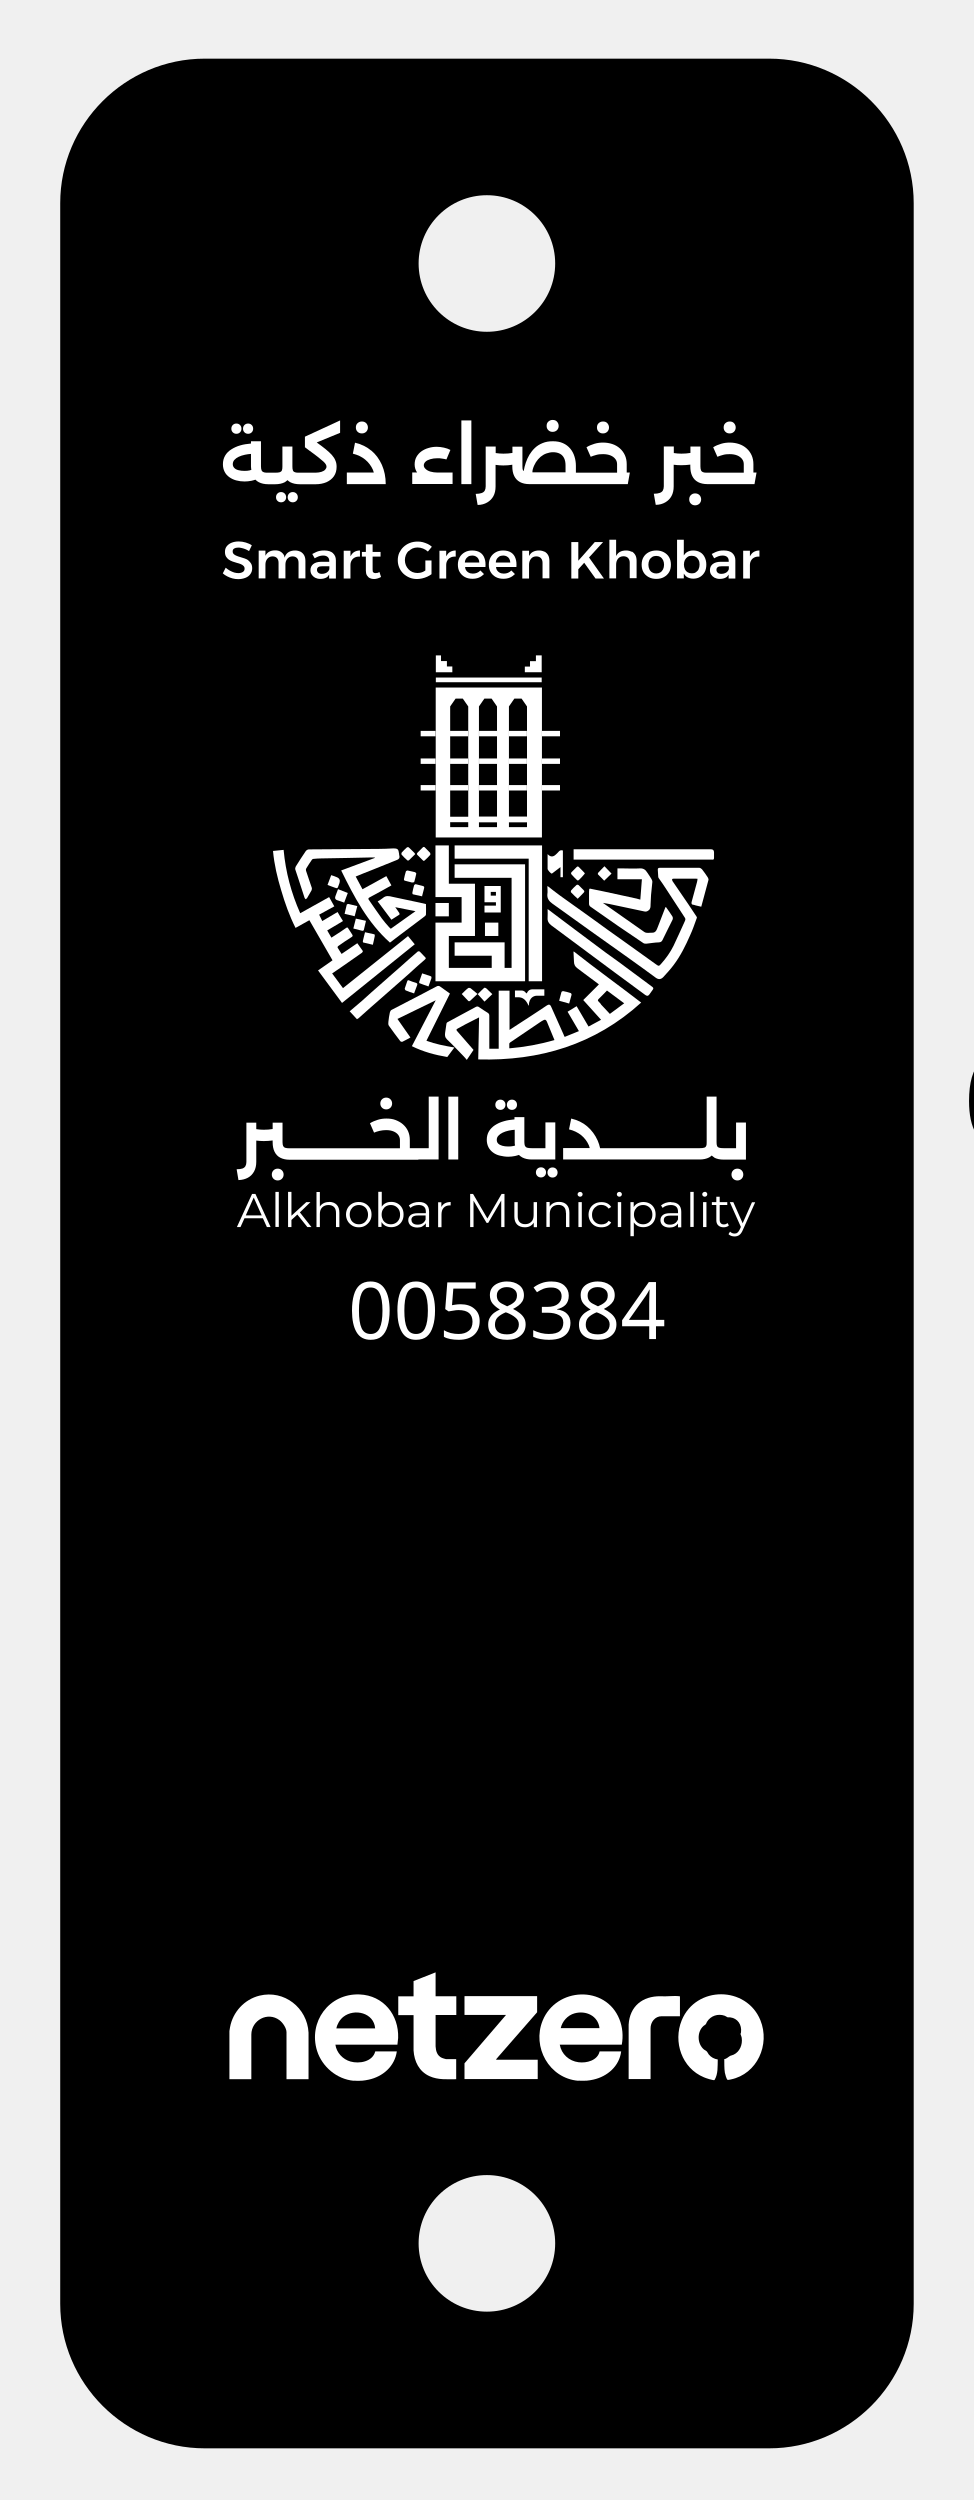
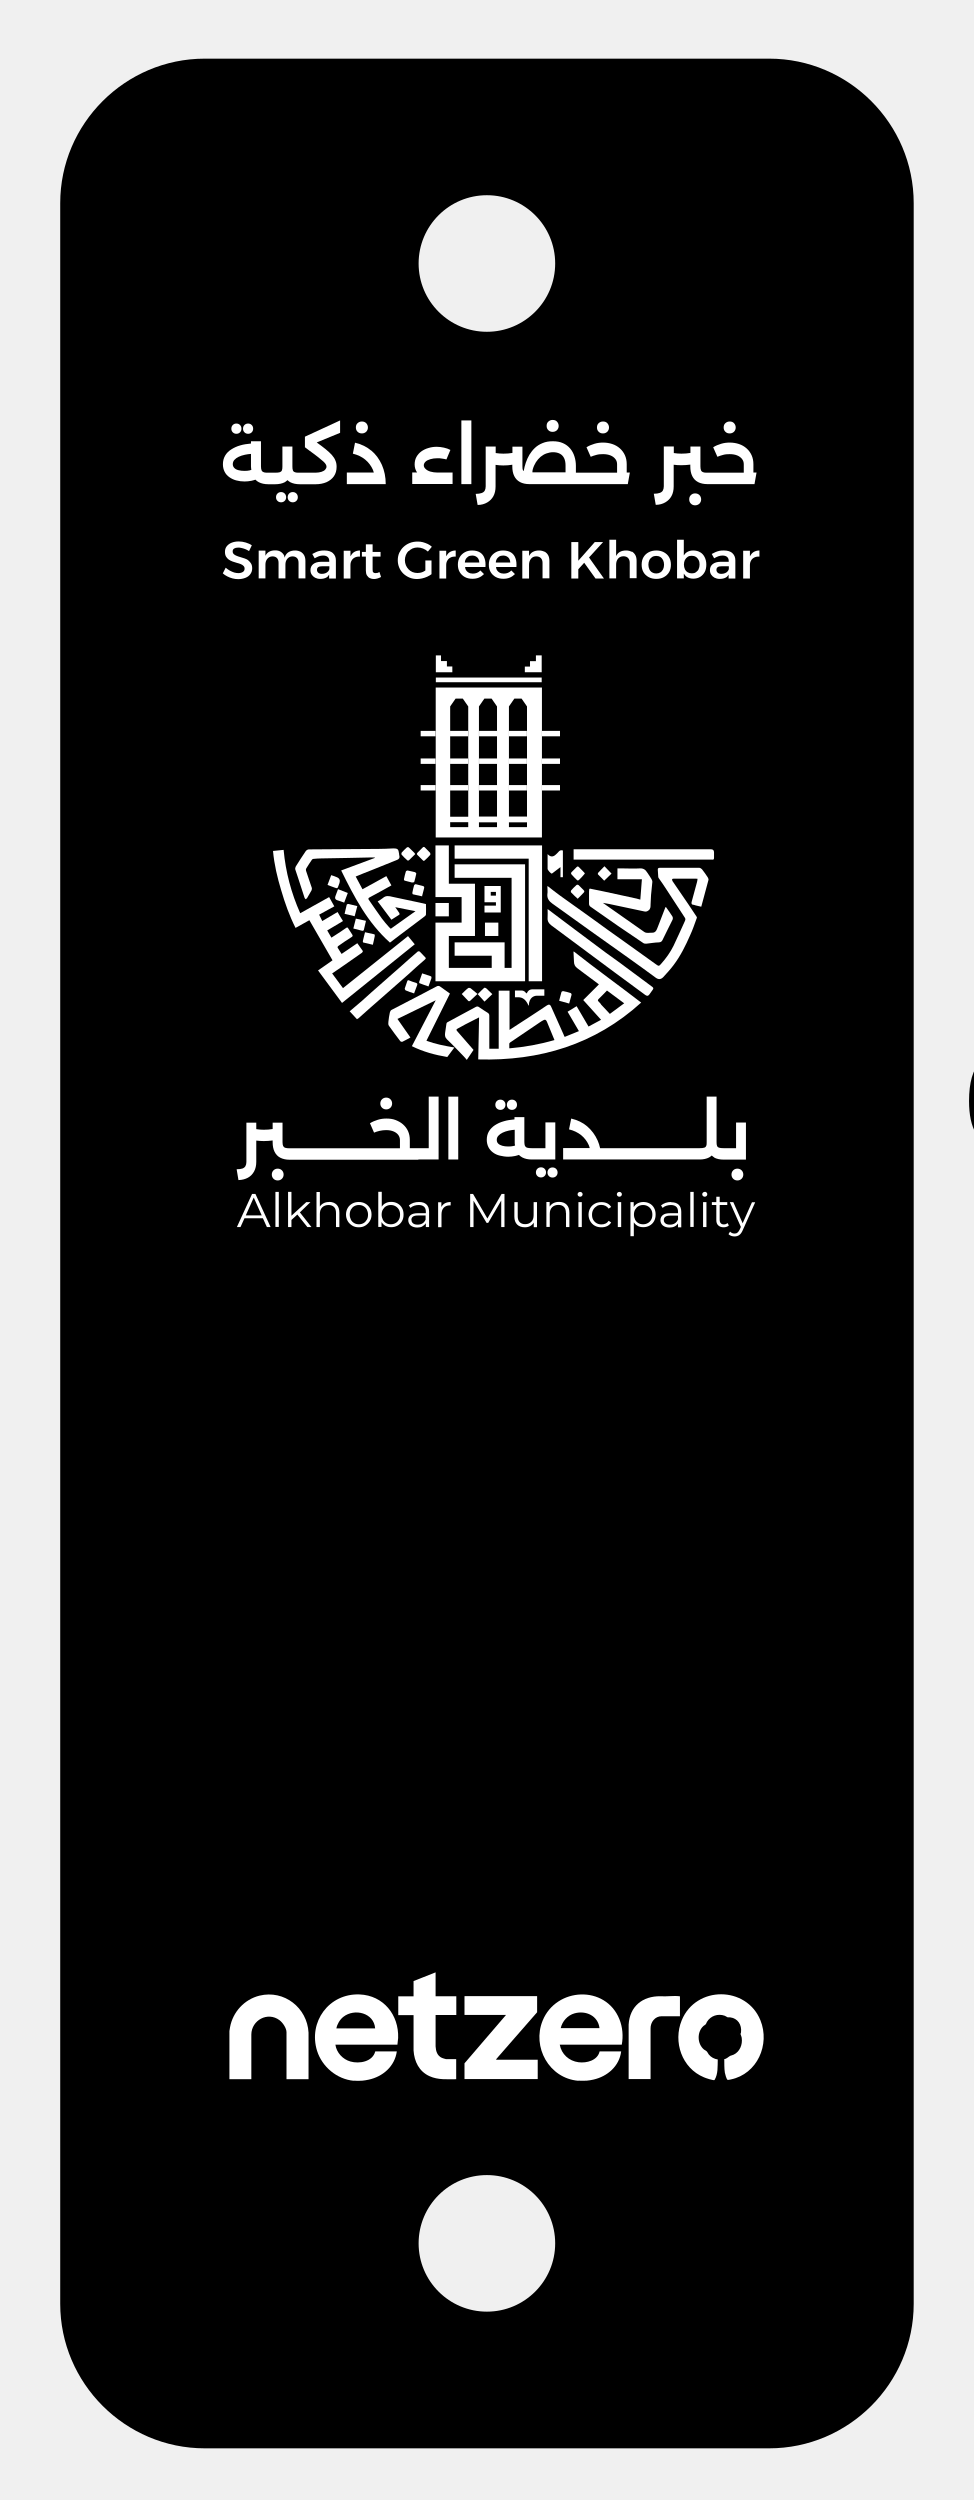
<svg xmlns="http://www.w3.org/2000/svg" id="Layer_1" version="1.1" viewBox="0 0 80.86 207.59">
  <defs>
    <style>
      .st0 {
        fill: none;
      }

      .st1 {
        font-family: MyriadPro-Regular, 'Myriad Pro';
        font-size: 6.59px;
      }

      .st1, .st2 {
        fill: #fff;
      }
    </style>
  </defs>
  <g id="design">
    <path d="M63.87,4.87H17c-6.6,0-12,5.4-12,12v174.43c0,6.6,5.4,12,12,12h46.87c6.6,0,12-5.4,12-12V16.87c0-6.6-5.4-12-12-12ZM40.43,191.95c-3.13,0-5.67-2.54-5.67-5.67s2.54-5.67,5.67-5.67,5.67,2.54,5.67,5.67-2.54,5.67-5.67,5.67ZM40.43,27.55c-3.13,0-5.67-2.54-5.67-5.67s2.54-5.67,5.67-5.67,5.67,2.54,5.67,5.67-2.54,5.67-5.67,5.67Z" />
    <g>
      <path class="st2" d="M48.02,172.78c-2.42-.2-3.86-2.8-2.96-5,1.13-2.77,5.22-2.97,6.37-.12.27.67.33,1.42.2,2.12h-5.15c.14.79.77,1.36,1.56,1.46.68.09,1.58-.15,1.75-.9h1.79c-.15,1.22-1.14,2.08-2.3,2.34-.17.04-.4.08-.56.09-.19,0-.5.02-.69,0h-.01ZM49.78,168.41c-.12-1.03-1.13-1.49-2.07-1.23-.58.16-1.02.66-1.15,1.23h3.22Z" />
      <path class="st2" d="M29.37,172.78c-1.4-.13-2.62-1.16-3.04-2.48-.75-2.4.98-4.79,3.53-4.69,1.98.08,3.27,1.7,3.2,3.62l-.06.55h-5.15c.09.66.61,1.22,1.25,1.4.74.21,1.84.02,2.06-.84h1.79c-.17,1.24-1.16,2.1-2.35,2.35-.15.03-.36.07-.5.08-.2.02-.55.02-.74,0h.01ZM31.15,168.43c-.09-1.29-1.71-1.69-2.64-.96-.29.23-.51.6-.58.96h3.22Z" />
      <path class="st2" d="M19.05,168.65l.05-.31c.23-1.27,1.19-2.32,2.45-2.63,2.05-.5,3.96,1.01,4.07,3.07v3.87h-1.83v-3.9c0-.34-.31-.8-.58-1-.98-.74-2.33,0-2.34,1.19v3.71h-1.82v-4h0Z" />
      <path class="st2" d="M60.14,170.98c.08,0,.16-.05.23-.09.09-.05.19-.15.26-.18.08-.04.2-.05.29-.1.51-.24.75-.84.67-1.38,0-.08-.09-.28-.1-.33,0-.03.03-.09.04-.13.08-.64-.26-1.18-.92-1.26h-.19s-.17-.1-.24-.13c-.56-.2-1.17,0-1.48.51-.03.05-.06.15-.09.19-.03.04-.15.11-.2.15-.55.5-.52,1.48.04,1.95.06.05.19.12.24.16.05.05.11.18.16.25.18.23.46.38.75.42-.02.57.04,1.2-.27,1.71-.09.05-.76-.17-.88-.23-1.83-.76-2.58-2.94-1.84-4.74,1.19-2.88,5.36-2.86,6.53,0,.82,2.02-.26,4.47-2.46,4.92-.06,0-.22.06-.27.03-.09-.06-.2-.48-.22-.59-.06-.38-.04-.77-.05-1.16v.02Z" />
      <path class="st2" d="M44.6,165.76v1.33c-1.05,1.21-2.12,2.42-3.17,3.63-.06.07-.13.14-.18.21-.02.03-.05.06-.06.1h3.46v1.61h-6.08v-1.31l3.45-4.02h-3.45v-1.54l.02-.02h6.01Z" />
      <path class="st2" d="M36.17,163.77v1.99h1.72v1.56h-1.72v2.6c.02.4.14.79.53.96.06.02.28.1.33.1h.85v1.67c-.76,0-1.5.07-2.21-.25-.87-.39-1.27-1.22-1.33-2.14v-2.93h-1.27v-1.56h1.27v-1.27l1.82-.72h.01Z" />
      <path class="st2" d="M56.46,167.42h-1.52c-.56,0-.93.5-.92,1.02v4.2h-1.82v-4.53c.09-1.51,1.15-2.37,2.64-2.35.49.04,1.09-.06,1.57,0,0,0,.05,0,.05.02v1.64Z" />
    </g>
    <g>
      <g>
        <path class="st2" d="M23.06,97.04c-.14,0-.26.05-.35.14s-.14.21-.14.35.05.26.14.35.21.14.35.14.26-.05.35-.14.14-.21.14-.35-.05-.26-.14-.35-.21-.14-.35-.14Z" />
        <path class="st2" d="M32.07,91.14c-.14,0-.26.05-.35.14s-.14.21-.14.35.05.26.14.35.21.14.35.14.26-.05.35-.14.14-.21.14-.35-.05-.26-.14-.35-.21-.14-.35-.14Z" />
        <path class="st2" d="M34.75,96.28h1.67v-5.22h-.82v4.28h-1.57v-.68c0-.27-.05-.52-.15-.74-.1-.22-.24-.4-.42-.56-.18-.16-.39-.27-.62-.36s-.49-.12-.76-.12c-.24,0-.47.03-.7.1-.23.07-.45.16-.66.29l.34.78c.14-.06.29-.11.47-.15.18-.04.36-.06.54-.06.24,0,.44.04.61.11.17.07.3.17.39.29s.14.27.14.43v.68h-9.14c-.16,0-.29-.01-.38-.04-.09-.03-.14-.08-.18-.15-.03-.08-.05-.18-.05-.32v-1.62h-.82v.53c-.24.04-.48.06-.74.06-.22,0-.42-.02-.62-.05v-.54h-.82v3.27c0,.14-.03.25-.08.34s-.14.16-.25.2c-.12.04-.28.06-.48.06l.15.9c.31-.01.57-.08.79-.2.22-.12.39-.3.51-.52.12-.22.18-.49.18-.79v-1.77c.2.02.41.04.62.04.25,0,.5-.02.74-.05v.14c0,.32.05.58.16.8s.26.38.47.49.47.17.78.17h10.68l.02-.02Z" />
        <rect class="st2" x="37.23" y="91.06" width=".82" height="5.22" />
        <path class="st2" d="M41.25,91.43c-.08.08-.12.18-.12.31,0,.12.04.22.12.3.08.08.18.12.3.12s.22-.04.3-.12c.08-.08.12-.18.12-.3,0-.13-.04-.23-.12-.31-.08-.08-.18-.12-.3-.12s-.22.04-.3.12Z" />
        <path class="st2" d="M42.21,91.43c-.08.08-.12.18-.12.31,0,.12.04.22.12.3.08.08.18.12.3.12s.22-.04.3-.12c.08-.08.12-.18.12-.3,0-.13-.04-.23-.12-.31-.08-.08-.18-.12-.3-.12s-.22.04-.3.12Z" />
        <path class="st2" d="M44.92,97.77c.12,0,.22-.04.3-.12s.12-.18.12-.3-.04-.22-.12-.3c-.08-.08-.18-.12-.3-.12s-.22.04-.3.12c-.08.08-.12.18-.12.3s.04.22.12.3.18.12.3.12Z" />
        <path class="st2" d="M45.29,95.34h-1.14c-.16,0-.29-.01-.38-.04s-.14-.08-.18-.15c-.03-.08-.05-.18-.05-.32v-2.07h-.82v.19c-.31.03-.61.07-.87.15-.29.08-.54.19-.75.33s-.38.31-.5.51c-.12.2-.18.44-.18.7,0,.23.05.44.14.62s.22.32.38.44.35.21.57.26.45.09.69.09c.19,0,.38-.02.57-.06.11-.02.21-.06.32-.09.08.08.17.15.28.21.21.11.47.17.78.17h1.96v-3.08h-.82v2.13h0ZM42.2,95.2c-.18,0-.35-.02-.49-.06s-.26-.1-.34-.18-.12-.18-.12-.31.04-.24.13-.34.21-.19.36-.26.32-.13.51-.17c.16-.04.32-.05.49-.07v1.02c0,.11,0,.2.03.29-.05.01-.09.03-.14.04-.13.03-.27.04-.42.04h-.01Z" />
        <path class="st2" d="M45.58,97.06c-.08.08-.12.18-.12.3s.04.22.12.3c.08.08.18.12.3.12s.22-.04.3-.12.12-.18.12-.3-.04-.22-.12-.3c-.08-.08-.18-.12-.3-.12s-.22.04-.3.12Z" />
        <path class="st2" d="M59.3,96.12c.21.11.47.17.79.17h1.85v-3.08h-.82v2.13h-1.03c-.17,0-.3-.01-.38-.04-.09-.03-.14-.08-.17-.15-.03-.08-.04-.18-.04-.32v-3.77h-.82v3.77c0,.14,0,.24-.04.32-.03.08-.09.13-.17.15-.09.03-.21.04-.38.04h-8.26c-.05-.22-.11-.43-.2-.63-.21-.47-.5-.86-.87-1.18s-.82-.53-1.33-.65l-.18.9c.39.09.73.26,1.01.48.28.23.49.51.64.85.03.07.04.15.07.22h-2.21v.95h11.33c.32,0,.58-.06.79-.17.08-.04.15-.1.22-.16.07.06.14.12.22.17h-.02Z" />
        <path class="st2" d="M60.88,97.18c-.09.09-.14.21-.14.35s.05.26.14.35.21.14.35.14.26-.05.35-.14.14-.21.14-.35-.05-.26-.14-.35-.21-.14-.35-.14-.26.05-.35.14Z" />
        <path class="st2" d="M20.93,99.14l-1.26,2.75h.3l.33-.73h1.53l.33.73h.31l-1.26-2.75h-.29.01ZM20.41,100.92l.66-1.48.66,1.48h-1.32Z" />
        <rect class="st2" x="22.87" y="98.97" width=".28" height="2.91" />
        <polygon class="st2" points="25.78 99.82 25.43 99.82 24.2 100.95 24.2 98.97 23.92 98.97 23.92 101.89 24.2 101.89 24.2 101.3 24.69 100.85 25.52 101.89 25.86 101.89 24.9 100.67 25.78 99.82" />
        <path class="st2" d="M27.33,99.81c-.17,0-.33.03-.46.1s-.24.16-.31.28v-1.21h-.28v2.91h.28v-1.08c0-.23.06-.42.19-.55.13-.13.31-.2.53-.2.2,0,.35.06.46.17.11.11.16.28.16.49v1.17h.28v-1.2c0-.29-.08-.51-.23-.66s-.36-.23-.62-.23h0Z" />
        <path class="st2" d="M30.33,99.94c-.16-.09-.34-.13-.54-.13s-.38.04-.54.13c-.16.09-.29.21-.38.37-.09.16-.14.34-.14.54s.05.38.14.54.22.28.38.38.34.14.54.14.38-.04.54-.14.28-.22.38-.38.14-.34.14-.54-.04-.38-.14-.54-.22-.28-.38-.37ZM30.46,101.28c-.07.12-.16.22-.27.28-.12.07-.25.1-.39.1s-.28-.03-.39-.1c-.12-.07-.21-.16-.27-.28s-.1-.26-.1-.42.03-.3.1-.42.16-.22.27-.28c.12-.07.25-.1.39-.1s.28.03.39.1c.12.07.21.16.27.28s.1.26.1.42-.03.3-.1.42Z" />
        <path class="st2" d="M31.41,98.97v2.91h.27v-.41c.08.14.19.24.33.32.14.07.29.11.47.11.19,0,.37-.04.53-.13s.28-.21.37-.37.13-.34.13-.55-.04-.39-.13-.55-.21-.28-.37-.37c-.16-.09-.33-.13-.53-.13-.17,0-.32.03-.45.1-.14.07-.25.17-.33.3v-1.24h-.29ZM31.79,100.44c.07-.12.16-.22.27-.28.12-.07.25-.1.39-.1s.27.03.39.1.21.16.28.28c.07.12.1.26.1.42s-.03.3-.1.42c-.07.12-.16.22-.28.28-.12.07-.25.1-.39.1s-.28-.03-.39-.1c-.12-.07-.21-.16-.27-.28s-.1-.26-.1-.42.03-.3.1-.42Z" />
        <path class="st2" d="M35.08,101.82c.12-.06.21-.14.28-.25v.32h.27v-1.28c0-.26-.07-.46-.22-.6s-.35-.2-.62-.2c-.16,0-.32.02-.46.07s-.27.12-.38.21l.13.21c.09-.08.19-.14.31-.18.12-.04.25-.06.38-.06.19,0,.34.05.44.14s.15.23.15.41v.13h-.66c-.28,0-.48.05-.61.16s-.19.25-.19.42.07.33.2.44c.14.11.32.17.55.17.17,0,.31-.03.43-.09v-.02ZM34.16,101.3c0-.25.18-.37.53-.37h.65v.34c-.06.14-.14.24-.25.31s-.25.11-.4.11c-.17,0-.29-.03-.38-.1s-.14-.16-.14-.28h0Z" />
        <path class="st2" d="M37.42,99.81c-.19,0-.35.04-.48.11s-.23.18-.29.31v-.4h-.27v2.07h.28v-1.05c0-.24.06-.43.18-.56s.29-.2.51-.2h.07v-.27h0Z" />
        <polygon class="st2" points="41.62 99.69 41.62 101.89 41.89 101.89 41.89 99.14 41.65 99.14 40.47 101.18 39.28 99.14 39.04 99.14 39.04 101.89 39.32 101.89 39.32 99.7 40.4 101.54 40.54 101.54 41.62 99.69" />
        <path class="st2" d="M44.59,101.89v-2.07h-.28v1.08c0,.24-.06.42-.19.55-.13.13-.3.2-.51.2s-.35-.06-.46-.17-.16-.28-.16-.49v-1.17h-.28v1.2c0,.29.08.51.23.66s.37.23.64.23c.17,0,.31-.03.44-.1.13-.07.23-.17.3-.29v.38h.27,0Z" />
        <path class="st2" d="M47,100.72v1.17h.28v-1.2c0-.29-.08-.51-.23-.66-.15-.15-.36-.23-.62-.23-.18,0-.33.03-.47.1s-.24.17-.32.29v-.38h-.27v2.07h.28v-1.08c0-.23.06-.42.19-.55.13-.13.31-.2.53-.2.2,0,.35.06.46.17s.16.28.16.49h.01Z" />
        <rect class="st2" x="48.03" y="99.82" width=".28" height="2.07" />
        <path class="st2" d="M48.38,99.17c0-.05-.02-.1-.06-.14s-.09-.06-.15-.06-.11.02-.15.06-.06.08-.06.14.02.1.06.14.09.06.15.06.11-.02.15-.06.06-.09.06-.15h0Z" />
        <path class="st2" d="M49.54,100.15c.12-.07.25-.1.4-.1.12,0,.24.03.34.08s.19.13.26.23l.21-.14c-.08-.13-.19-.23-.33-.3s-.3-.1-.48-.1c-.2,0-.39.04-.55.13s-.29.21-.38.37-.14.34-.14.54.05.38.14.54.22.29.38.38.34.13.55.13c.18,0,.33-.03.48-.1.14-.07.25-.17.33-.3l-.21-.14c-.07.1-.15.18-.26.23-.1.05-.22.07-.34.07-.15,0-.28-.03-.4-.1-.12-.07-.21-.16-.28-.28-.07-.12-.1-.26-.1-.42s.03-.3.1-.42.16-.22.28-.28v-.02Z" />
        <path class="st2" d="M51.64,99.17c0-.05-.02-.1-.06-.14s-.09-.06-.15-.06-.11.02-.15.06-.06.08-.06.14.02.1.06.14.09.06.15.06.11-.02.15-.06.06-.09.06-.15h0Z" />
        <rect class="st2" x="51.3" y="99.82" width=".28" height="2.07" />
        <path class="st2" d="M53.95,99.94c-.16-.09-.33-.13-.53-.13-.17,0-.33.04-.47.11s-.25.18-.33.31v-.41h-.27v2.83h.28v-1.15c.09.13.2.23.33.3s.29.1.45.1c.2,0,.37-.04.53-.13s.28-.21.37-.37.13-.34.13-.55-.04-.39-.13-.55-.21-.28-.37-.37h.01ZM54.07,101.28c-.07.12-.16.22-.28.28-.12.07-.25.1-.39.1s-.28-.03-.39-.1c-.12-.07-.21-.16-.27-.28s-.1-.26-.1-.42.03-.3.1-.42c.07-.12.16-.22.27-.28.12-.07.25-.1.39-.1s.27.03.39.1.21.16.28.28c.07.12.1.26.1.42s-.03.3-.1.42Z" />
        <path class="st2" d="M55.73,99.81c-.16,0-.32.02-.46.07s-.27.12-.38.21l.13.21c.09-.08.19-.14.31-.18.12-.04.25-.06.38-.06.19,0,.34.05.44.14s.15.23.15.41v.13h-.66c-.28,0-.48.05-.61.16s-.19.25-.19.42.07.33.2.44c.14.11.32.17.55.17.17,0,.31-.03.43-.09s.21-.14.28-.25v.32h.27v-1.28c0-.26-.07-.46-.22-.6s-.35-.2-.62-.2v-.02ZM56.29,101.27c-.06.14-.14.24-.25.31s-.25.11-.4.11c-.17,0-.29-.03-.38-.1s-.14-.16-.14-.28c0-.25.18-.37.53-.37h.65v.34h0Z" />
        <rect class="st2" x="57.32" y="98.97" width=".28" height="2.91" />
        <rect class="st2" x="58.38" y="99.82" width=".28" height="2.07" />
        <path class="st2" d="M58.52,98.97c-.06,0-.11.02-.15.06s-.06.08-.06.14.02.1.06.14.09.06.15.06.11-.02.15-.06.06-.09.06-.15c0-.05-.02-.1-.06-.14s-.09-.06-.15-.06h0Z" />
        <path class="st2" d="M60.42,101.56s-.09.06-.14.08c-.05.02-.11.03-.17.03-.12,0-.2-.03-.26-.1-.06-.06-.09-.16-.09-.28v-1.23h.63v-.24h-.63v-.45h-.28v.45h-.37v.24h.37v1.25c0,.19.05.34.16.44.1.1.25.16.45.16.08,0,.16-.01.24-.04.08-.02.14-.06.19-.11,0,0-.1-.2-.1-.2Z" />
        <path class="st2" d="M61.67,101.58l-.78-1.76h-.29l.92,2.06-.09.2c-.06.13-.12.21-.19.27s-.15.08-.24.08c-.15,0-.27-.05-.38-.16l-.13.21c.06.06.14.11.22.14.09.03.18.05.28.05.15,0,.29-.04.4-.12s.21-.22.29-.41l1.03-2.31h-.27l-.78,1.76h.01Z" />
      </g>
      <g>
        <g>
          <g>
            <path class="st2" d="M45,65.6v-8.51h-8.82v3.63h0v8.82h8.82s0-3.95,0-3.95h0ZM38.88,68.68h-1.5v-.41h1.5v.41ZM38.88,67.82h-1.5v-9.16l.45-.65h.6l.45.65v9.16ZM41.27,68.68h-1.5v-.41h1.5v.41ZM41.27,67.82h-1.5v-9.16l.45-.65h.6l.45.65v9.16ZM43.76,68.68h-1.5v-.41h1.5v.41ZM43.76,67.82h-1.5v-9.16l.45-.65h.6l.45.65v9.16Z" />
            <path class="st2" d="M47.62,79.02c0,.28.04.55.04.82,0,.24.09.42.27.55.39.31.8.59,1.19.89.2.14.38.29.61.46-.45.45-.88.88-1.3,1.3.49.54.97,1.08,1.48,1.64-.36.2-.7.38-1.04.56-.34-.58-.67-1.14-.99-1.69-.25.15-.49.3-.75.46.32.54.62,1.06.94,1.61-.4.16-.78.32-1.18.48-.04-.07-.07-.12-.08-.17-.35-.78-.7-1.56-1.05-2.35-.07-.17-.18-.2-.34-.1-.46.3-.9.61-1.36.9s-.91.59-1.37.89c-.12.08-.24.16-.38.25v-3.26h-.9v4.82h-.78v-2.74c0-.12-.04-.18-.13-.24-.24-.16-.49-.3-.72-.47-.09-.07-.17-.07-.27-.02-.3.16-.59.32-.89.48-.49.27-.99.54-1.48.8-.04.02-.07.08-.07.12-.04.25-.08.5-.11.75-.02.2-.03.36.15.54.48.45.93.94,1.39,1.41.09.09.17.19.26.3.2-.29.38-.55.56-.83-.45-.52-.9-1.04-1.35-1.55-.09-.1-.1-.15.03-.22.22-.11.43-.24.64-.35.37-.19.74-.38,1.14-.58-.03,1.18-.05,2.32-.07,3.49,5.11.14,9.69-1.23,13.53-4.72-1.87-1.44-3.75-2.79-5.6-4.25v.03h-.02ZM42.29,87.03v-.37s.03-.08.06-.09c.83-.56,1.65-1.12,2.48-1.68.09-.06.18-.12.28-.17.14-.09.23-.05.3.11.2.5.41,1.01.63,1.53-1.22.36-2.46.58-3.74.69h0v-.02ZM49.91,83.39c-.07-.07-.12-.15-.2-.22s-.09-.13,0-.22c.23-.22.46-.46.69-.7.47.35.93.69,1.43,1.06-.4.29-.78.58-1.19.88-.26-.28-.5-.54-.75-.8h.02Z" />
            <path class="st2" d="M29.54,72.79c.18.34.36.68.56,1.05.66-.36,1.31-.72,1.98-1.09.14.25.28.51.42.77-.29.16-.57.32-.86.48-.32.17-.64.35-.96.52-.09.05-.12.11-.06.19.36.52.72,1.05,1.09,1.56.18.25.4.49.6.72.04.04.09.08.14.13.67-.48,1.35-.96,2.05-1.46-.57-.12-1.11-.22-1.68-.33.13.18.24.33.34.49.02.03.02.12,0,.13-.21.14-.43.28-.66.42-.38-.51-.76-1.01-1.14-1.52.15-.09.3-.17.43-.28.25-.23.52-.17.8-.1.75.16,1.51.32,2.26.48.17.04.34.08.52.12,0,.3.02.59,0,.87,0,.09-.15.18-.25.26-.64.48-1.27.96-1.9,1.43-.28.21-.54.42-.84.64-1.85-1.65-2.97-3.79-4.05-5.99.95-.35,1.87-.69,2.79-1.04v-.04h-.37c-.62.01-1.22.03-1.83.04-.75.01-1.49.02-2.24.04-.22,0-.45.02-.67.04-.04,0-.09.04-.11.07-.16.24-.33.48-.47.72-.03.05-.04.13-.02.19.15.48.33.95.48,1.42.02.06,0,.15-.02.21-.12.22-.24.43-.37.64-.03.04-.07.07-.12.1-.03-.04-.07-.07-.09-.12-.18-.56-.36-1.13-.55-1.69-.07-.22-.15-.43-.22-.66-.02-.07,0-.18.04-.25.27-.43.54-.86.83-1.28.05-.07.17-.14.25-.14,1.94-.02,3.87-.03,5.81-.04.39,0,.78-.02,1.17-.04.46-.01.46.09.52.46,0,.05,0,.09.02.14.04.15,0,.27-.16.34-.7.28-1.4.56-2.11.85-.45.17-.9.36-1.37.55h.03Z" />
            <path class="st2" d="M28.35,79.22c.44-.3.87-.59,1.32-.9.15.22.31.43.46.65.01.02-.03.11-.07.14-.55.39-1.1.77-1.66,1.16-.27.18-.54.36-.82.56.3.41.6.81.9,1.22,1.8-1.44,3.59-2.87,5.4-4.32.18.22.36.44.56.68-2.01,1.62-4.02,3.24-6.04,4.87-.67-.91-1.33-1.81-1.99-2.7.43-.3.83-.57,1.2-.84-.64-1.1-1.27-2.2-1.92-3.33-.35.2-.75.42-1.15.64-.51-1.01-.88-2.06-1.19-3.12-.32-1.06-.58-2.14-.68-3.27.28-.03.57-.06.88-.09.17,1.84.63,3.58,1.38,5.26.8-.45,1.59-.89,2.4-1.34.14.25.28.5.43.77-.42.23-.83.46-1.26.69.09.17.17.35.26.53.42-.25.84-.5,1.27-.75.14.25.29.49.45.75-.43.26-.87.52-1.31.78.12.2.22.39.35.6.19-.12.36-.24.54-.35.22-.15.45-.29.67-.45.08-.06.13-.07.18.02.11.17.22.34.33.51.06.09.07.16-.06.23-.38.23-.74.49-1.1.74-.04.02-.06.12-.04.14.1.17.22.35.33.52h-.02Z" />
            <path class="st2" d="M45.48,73.58c.35.27.68.54,1.03.79.88.63,1.75,1.25,2.63,1.88.41.3.83.6,1.24.9.58.41,1.16.83,1.74,1.24.79.56,1.57,1.13,2.36,1.69.21.15.24.16.41-.04.41-.46.77-.96,1.04-1.51.33-.68.63-1.38.95-2.07.05-.12.04-.19-.04-.3-.51-.77-1.01-1.56-1.52-2.33-.2-.31-.41-.62-.62-.91,0-.03-.04-.05-.04-.08,0-.21-.04-.42-.04-.63,0-.12.06-.15.17-.15h3.28c.07,0,.17.07.22.12.17.22.34.45.49.69.04.07.07.16.04.23-.19.72-.38,1.44-.59,2.19-.16-.04-.32-.07-.47-.11-.06-.01-.12-.05-.17-.05-.17,0-.19-.12-.16-.24.14-.54.3-1.09.44-1.62.03-.09.04-.19.05-.3-.07,0-.12-.01-.17-.01h-1.8s-.13.01-.14.04c0,.04,0,.12.03.16.43.64.88,1.28,1.32,1.93.24.35.46.69.69,1.04.02.03.03.09,0,.12-.17.47-.33.95-.54,1.4-.38.87-.8,1.72-1.38,2.49-.26.35-.56.67-.85.99h0c-.19.2-.39.22-.61.07-.74-.54-1.47-1.08-2.22-1.61-1.07-.77-2.15-1.52-3.22-2.29-1.06-.76-2.12-1.52-3.18-2.28-.25-.18-.43-.41-.4-.76.04-.23,0-.46,0-.67h0,.03Z" />
            <path class="st2" d="M55.3,75.32c.2.28.38.53.54.79.04.07.04.2,0,.27-.27.56-.56,1.11-.83,1.68-.06.12-.14.18-.29.19-.35.01-.69.07-1.05.11-.08,0-.18,0-.25-.05-.7-.47-1.41-.95-2.11-1.43-.77-.53-1.53-1.06-2.29-1.6-.06-.04-.11-.14-.11-.22,0-.34,0-.67,0-1.01s.06-.26.23-.23c.33.06.66.13.98.2.9.2,1.82.39,2.72.59.1.02.2.05.33.09.04-.57.08-1.12.13-1.69h-2.03v-.9h.5c.44,0,.88.03,1.31,0,.33-.03.52.1.67.35.12.18.24.35.35.54.04.07.07.15.07.22-.03.37-.07.74-.11,1.1-.02.27-.02.54-.04.8,0,.17,0,.35-.16.47-.11.09-.22.13-.37.09-.8-.17-1.6-.34-2.4-.51-.34-.07-.67-.15-1.03-.2.17.12.34.25.51.36.97.68,1.95,1.37,2.92,2.05.2.14.42.06.63.07.35.02.41-.26.51-.5.2-.51.4-1.03.59-1.53,0-.02,0-.04.04-.09h.04Z" />
            <path class="st2" d="M32.99,84.59c.36.52.72,1.04,1.09,1.56-.22.12-.43.24-.66.35-.04.02-.14,0-.17-.03-.33-.43-.65-.86-.96-1.3-.06-.08-.05-.22-.04-.32.03-.25.06-.51.12-.77.02-.08.07-.19.14-.22.85-.45,1.72-.89,2.58-1.34.4-.21.8-.43,1.2-.63.06-.03.17-.03.23.01.28.19.55.39.84.6-.65,1.3-1.3,2.6-1.95,3.92.74.28,1.51.42,2.32.56-.21.28-.4.54-.59.79-1.01-.17-1.99-.43-2.94-.9.65-1.26,1.3-2.51,1.98-3.81-1.09.53-2.12,1.04-3.18,1.55h0v-.02Z" />
            <path class="st2" d="M47.63,71.38v-.86h11.41c.17,0,.25.09.25.26v.45c0,.12-.04.17-.15.15h-11.51Z" />
            <path class="st2" d="M45.48,75.49c.77.58,1.53,1.16,2.3,1.73.83.62,1.66,1.25,2.49,1.86.35.26.72.51,1.07.77.69.51,1.37,1.01,2.05,1.52.26.2.52.39.78.58.09.07.1.13.04.22-.1.14-.2.28-.3.42s-.22.11-.34.02c-.86-.63-1.72-1.27-2.58-1.9-.67-.5-1.35-1-2.02-1.5-1.06-.79-2.13-1.58-3.19-2.37-.2-.15-.33-.34-.31-.62.02-.26,0-.51,0-.73h.01Z" />
            <path class="st2" d="M29.03,83.98c.34-.29.67-.57,1.01-.86.27-.24.54-.48.8-.72.5-.44,1.01-.88,1.51-1.33.33-.29.67-.59,1-.88.44-.39.88-.79,1.34-1.18.03-.03.14-.02.17.01.14.14.28.3.43.45.07.07.1.11,0,.2-.48.41-.95.84-1.41,1.26-.63.56-1.27,1.11-1.9,1.67-.41.35-.81.71-1.21,1.06-.34.3-.67.6-1.01.9-.03.02-.07.04-.12.07-.19-.2-.38-.41-.59-.64h-.02,0Z" />
            <path class="st2" d="M36.19,56.65v-.39h8.79v.39h-8.79Z" />
            <path class="st2" d="M45.48,70.93s.04.03.04.04c.21.2.42.19.63-.01.07-.07.16-.14.22-.22.09-.12.21-.17.37-.12v2.22h-.2v-.84c-.23.17-.43.33-.63.48-.03.02-.06.05-.09.06-.09,0-.35-.3-.35-.39v-1.2h0v-.02Z" />
            <path class="st2" d="M44.5,54.42h.48v1.4h-1.4v-.47h.43v-.45h.49v-.49h0Z" />
            <path class="st2" d="M37.56,55.34v.48h-1.37v-1.4h.43v.47h.49v.45s.45,0,.45,0Z" />
            <path class="st2" d="M48.57,72.53c-.09.1-.17.2-.26.3-.08.09-.16.17-.25.25-.03.03-.12.04-.14.01-.17-.16-.33-.33-.48-.5-.03-.03-.02-.12,0-.15.14-.15.28-.29.43-.43.07-.07.12-.09.2-.01.14.15.3.3.45.46.02.02.03.05.05.09h0v-.02Z" />
            <path class="st2" d="M30.31,77.41c.27.06.52.11.77.17.03,0,.05.09.04.14-.04.23-.1.46-.16.73-.27-.07-.54-.12-.8-.19-.02,0-.04-.09-.03-.12.05-.24.12-.47.18-.73h0Z" />
            <path class="st2" d="M27.2,73.47c.1-.27.19-.52.3-.8.16.05.32.1.47.17.22.09.29.25.22.48-.03.07-.05.15-.08.22-.08.23-.09.25-.33.16-.19-.06-.37-.14-.58-.22h0Z" />
            <path class="st2" d="M47.98,74.64c-.2-.18-.38-.35-.56-.54-.03-.03-.02-.12,0-.16.14-.16.3-.32.46-.46.03-.03.14-.01.17.02.14.13.28.28.41.41.08.08.08.14,0,.22-.17.17-.33.35-.5.51h.01Z" />
            <path class="st2" d="M38.34,82.54c.18-.17.34-.35.53-.49.04-.04.17-.02.22.02.18.14.35.29.56.46-.24.23-.43.41-.62.58-.03.03-.13.04-.15,0-.17-.17-.34-.35-.54-.57h0Z" />
            <path class="st2" d="M28.61,75.89c.07-.27.12-.52.18-.76,0-.04.09-.07.14-.07.24.05.47.12.74.18-.07.28-.14.56-.22.84-.28-.07-.54-.13-.84-.2h0Z" />
            <path class="st2" d="M28.06,73.83c.28.11.54.21.82.32-.1.28-.19.53-.3.8-.2-.07-.38-.14-.58-.2-.16-.05-.21-.16-.15-.33.07-.19.14-.39.22-.59h-.01Z" />
            <path class="st2" d="M34.57,72.53c-.06.25-.1.48-.17.69,0,.04-.13.07-.19.06-.18-.04-.36-.1-.55-.14-.12-.02-.13-.08-.11-.17.04-.2.09-.41.15-.6,0-.04.1-.09.14-.09.21.04.42.09.62.14.04.01.07.07.09.09h0l.02.02Z" />
            <path class="st2" d="M39.67,82.55c.17-.17.34-.35.53-.52.03-.03.14,0,.17.03.17.16.34.33.51.49-.22.21-.42.4-.65.62-.16-.18-.35-.38-.56-.62h0Z" />
            <path class="st2" d="M35.06,74.43c-.26-.06-.51-.12-.77-.17-.03,0-.06-.09-.05-.13.04-.2.08-.41.14-.6,0-.05.11-.12.14-.11.19.04.38.09.56.14.14.03.17.09.13.22-.06.2-.11.41-.17.66h.02Z" />
            <path class="st2" d="M50.19,71.93c.21.22.41.42.59.61-.18.17-.38.37-.61.59-.15-.15-.34-.34-.52-.53-.02-.02,0-.12.03-.14.17-.19.34-.35.51-.53h0Z" />
            <path class="st2" d="M35.2,71.5s-.07-.05-.11-.08c-.14-.14-.27-.28-.41-.41-.09-.08-.07-.14,0-.22.14-.13.28-.27.41-.41.07-.07.13-.08.2,0,.14.14.28.28.42.43.03.04.04.14.02.17-.14.16-.3.32-.46.46-.02.02-.05.04-.08.06h.01Z" />
            <path class="st2" d="M34.48,70.91s-.04.06-.06.07c-.15.15-.3.3-.46.45-.03.03-.12.04-.15,0-.16-.14-.32-.3-.46-.46-.03-.03-.02-.13,0-.17.14-.15.28-.3.43-.43.04-.03.14-.04.17,0,.16.14.3.3.46.45.02.02.04.06.06.09h0Z" />
            <path class="st2" d="M35.04,80.82c.25.08.5.16.75.25.03.01.05.12.03.17-.07.21-.14.41-.24.67-.25-.09-.51-.17-.75-.27-.03-.01-.03-.12,0-.18.07-.21.14-.41.23-.65h0Z" />
            <path class="st2" d="M34.39,82.49c-.25-.08-.48-.15-.7-.25-.04-.02-.09-.12-.08-.16.06-.2.14-.39.2-.59.03-.09.07-.12.16-.08.17.07.35.14.54.19.15.04.17.11.12.23-.08.21-.15.42-.24.64h0v.02Z" />
            <path class="st2" d="M47.26,83.33c-.28-.07-.55-.15-.83-.23.07-.25.12-.49.19-.72,0-.04.11-.09.15-.08.21.04.41.09.62.16.04.01.08.11.07.15-.06.23-.13.46-.2.72h0Z" />
            <path class="st2" d="M29.55,76.28c.28.06.54.12.84.18-.06.27-.12.52-.18.77,0,.03-.09.07-.13.06-.24-.06-.48-.12-.74-.19.07-.28.14-.54.21-.83h0Z" />
          </g>
          <rect class="st2" x="39.78" y="67.82" width="1.5" height=".45" />
          <rect class="st2" x="42.25" y="67.82" width="1.5" height=".45" />
          <g>
            <rect class="st2" x="34.93" y="60.69" width="1.24" height=".45" />
            <rect class="st2" x="37.37" y="60.69" width="1.5" height=".45" />
            <rect class="st2" x="36.58" y="60.69" width=".41" height=".45" />
            <rect class="st2" x="39.14" y="60.69" width=".41" height=".45" />
            <rect class="st2" x="39.78" y="60.69" width="1.5" height=".45" />
            <rect class="st2" x="42.25" y="60.69" width="1.5" height=".45" />
            <rect class="st2" x="45" y="60.69" width="1.5" height=".45" />
            <rect class="st2" x="41.54" y="60.69" width=".41" height=".45" />
            <rect class="st2" x="44.17" y="60.69" width=".41" height=".45" />
          </g>
          <g>
            <rect class="st2" x="34.93" y="62.98" width="1.24" height=".45" />
            <rect class="st2" x="37.37" y="62.98" width="1.5" height=".45" />
            <rect class="st2" x="36.58" y="62.98" width=".41" height=".45" />
            <rect class="st2" x="39.14" y="62.98" width=".41" height=".45" />
            <rect class="st2" x="39.78" y="62.98" width="1.5" height=".45" />
            <rect class="st2" x="42.25" y="62.98" width="1.5" height=".45" />
            <rect class="st2" x="45" y="62.98" width="1.5" height=".45" />
            <rect class="st2" x="41.54" y="62.98" width=".41" height=".45" />
            <rect class="st2" x="44.17" y="62.98" width=".41" height=".45" />
          </g>
          <g>
            <rect class="st2" x="34.93" y="65.19" width="1.24" height=".45" />
            <rect class="st2" x="37.37" y="65.19" width="1.5" height=".45" />
            <rect class="st2" x="36.58" y="65.19" width=".41" height=".45" />
            <rect class="st2" x="39.14" y="65.19" width=".41" height=".45" />
            <rect class="st2" x="39.78" y="65.19" width="1.5" height=".45" />
            <rect class="st2" x="42.25" y="65.19" width="1.5" height=".45" />
            <rect class="st2" x="45" y="65.19" width="1.5" height=".45" />
            <rect class="st2" x="41.54" y="65.19" width=".41" height=".45" />
            <rect class="st2" x="44.17" y="65.19" width=".41" height=".45" />
          </g>
        </g>
        <g>
          <rect class="st2" x="36.16" y="74.98" width="1.11" height="1.11" />
          <rect class="st2" x="40.27" y="76.61" width="1.11" height="1.11" />
          <polygon class="st2" points="37.75 71.77 37.75 72.89 42.48 72.89 42.48 80.37 41.9 80.37 41.9 79.36 41.9 78.25 40.83 78.25 37.75 78.25 37.75 79.36 40.83 79.36 40.83 80.37 37.27 80.37 37.27 77.72 38.33 77.72 39.18 77.72 39.44 77.72 39.44 74.49 39.44 73.38 38.33 73.38 37.27 73.38 37.27 70.2 36.16 70.2 36.16 74.49 36.31 74.49 37.27 74.49 38.33 74.49 38.33 76.61 36.16 76.61 36.16 76.63 36.16 77.72 36.16 80.37 36.16 80.92 36.16 81.48 42.48 81.48 42.56 81.48 43.6 81.48 43.6 72.89 43.6 71.77 42.48 71.77 37.75 71.77" />
          <polygon class="st2" points="43.9 70.2 37.75 70.2 37.75 71.3 43.9 71.3 43.9 81.48 45.01 81.48 45.01 71.3 45.01 70.2 43.9 70.2" />
          <path class="st2" d="M40.23,75.21v.56h1.35v-2.2h-1.35v1.35h.95v.28h-.95ZM40.75,74.37v-.31h.43v.31h-.43Z" />
        </g>
        <path class="st2" d="M45.2,82.15v.53h-.61c-.15,0-.3.05-.42.15-.13.12-.26.31-.25.65,0,.02-.03.03-.04,0-.1-.2-.3-.64-.77-.67h-.35v-.56h.56s.22-.01.35.2c.02.04.08.04.09,0,.05-.12.17-.3.46-.3h.99-.01Z" />
      </g>
      <g>
        <path class="st2" d="M19.63,36.02c.12,0,.22-.04.3-.12.08-.08.12-.18.12-.3,0-.13-.04-.23-.12-.31s-.18-.12-.3-.12-.22.04-.3.12c-.08.08-.12.18-.12.31,0,.12.04.22.12.3.08.08.18.12.3.12Z" />
        <path class="st2" d="M20.6,36.02c.12,0,.22-.04.3-.12.08-.08.12-.18.12-.3,0-.13-.04-.23-.12-.31s-.18-.12-.3-.12-.22.04-.3.12c-.08.08-.12.18-.12.31,0,.12.04.22.12.3.08.08.18.12.3.12Z" />
        <path class="st2" d="M24.31,41.71c.12,0,.22-.04.3-.12.08-.08.12-.18.12-.3s-.04-.23-.12-.31-.18-.12-.3-.12-.22.04-.3.12-.12.18-.12.31.04.22.12.3c.08.08.18.12.3.12Z" />
        <path class="st2" d="M23.64,41.59c.08-.08.12-.18.12-.3s-.04-.23-.12-.31-.18-.12-.3-.12-.22.04-.3.12-.12.18-.12.31.04.22.12.3c.08.08.18.12.3.12s.22-.04.3-.12Z" />
        <path class="st2" d="M25.31,37.13l.37.28c.31.22.56.41.75.56s.33.27.43.36.16.17.2.24.05.13.05.18c0,.09-.04.17-.11.25s-.17.13-.31.18c-.13.04-.3.07-.49.07h-1.32c-.17,0-.3,0-.39-.04-.09-.03-.15-.08-.17-.16-.03-.08-.04-.18-.04-.32v-1.65h-.83v1.65c0,.14-.01.24-.04.32-.03.08-.09.13-.17.16-.09.03-.22.04-.39.04h-.57c-.17,0-.29,0-.38-.04-.09-.03-.15-.08-.18-.16-.03-.08-.05-.18-.05-.32v-2.09h-.83v.19c-.32.03-.61.07-.88.15-.29.08-.54.2-.76.34s-.39.31-.51.52-.18.44-.18.71c0,.24.05.44.14.62s.22.33.39.45.35.21.57.27.45.09.7.09c.19,0,.38-.02.58-.06.11-.02.21-.06.32-.09.08.08.17.16.28.21.21.11.48.17.79.17h.57c.32,0,.59-.06.8-.17.08-.05.15-.11.22-.17.07.06.14.12.23.17.21.11.48.17.8.17h1.32c.33,0,.63-.06.89-.17.26-.12.47-.28.62-.5.15-.22.22-.48.22-.78,0-.19-.03-.37-.1-.52-.06-.16-.16-.31-.3-.47-.14-.15-.31-.31-.52-.48-.2-.16-.45-.35-.73-.55l1.94-.8v-1.03l-2.92,1.35v.9-.03ZM20.29,39.1c-.19,0-.35-.02-.5-.06s-.26-.1-.34-.19c-.08-.08-.12-.19-.12-.31s.04-.25.13-.35c.09-.1.21-.19.36-.26.15-.07.32-.13.52-.17.16-.04.33-.05.5-.07v1.03c0,.11.02.2.03.3-.05,0-.09.03-.14.04-.13.03-.27.04-.43.04h-.01Z" />
        <path class="st2" d="M30.05,35.99c.15,0,.26-.05.36-.14.09-.1.14-.21.14-.35s-.05-.26-.14-.36c-.09-.09-.21-.14-.36-.14s-.26.05-.36.14-.14.21-.14.36.05.26.14.35.21.14.36.14Z" />
        <path class="st2" d="M30.83,37.42c-.38-.32-.83-.54-1.35-.66l-.18.91c.4.1.74.26,1.02.49.28.23.5.52.65.86.03.07.05.15.07.22h-2.24v.96h3.23c0-.59-.11-1.12-.32-1.6-.21-.47-.5-.87-.88-1.19h0Z" />
        <path class="st2" d="M37.6,39.24h-1.26c-.22,0-.42-.03-.6-.08-.17-.05-.31-.13-.4-.22-.1-.09-.15-.19-.15-.3s.05-.21.14-.3.23-.16.4-.21c.17-.05.37-.08.59-.08.12,0,.26,0,.39.03.14.02.26.04.36.07l.33-.79c-.16-.08-.34-.15-.54-.19s-.39-.07-.59-.07c-.24,0-.47.03-.69.1-.22.06-.42.16-.59.28-.17.12-.31.28-.41.46s-.15.39-.15.63c0,.26.08.48.2.66h-.4v.96h3.35v-.96h.02Z" />
        <rect class="st2" x="38.31" y="34.91" width=".83" height="5.29" />
        <path class="st2" d="M48.46,40.2h3.67l.17-.96h-.26v-.69c0-.28-.05-.53-.15-.75-.1-.22-.24-.41-.42-.57-.18-.16-.39-.28-.63-.36s-.5-.12-.77-.12c-.24,0-.48.03-.71.1s-.46.16-.66.29l.35.79c.14-.06.3-.11.48-.16s.36-.06.55-.06c.24,0,.45.04.62.11s.3.17.4.3.14.27.14.44v.69h-3.42v-.57c0-.27-.04-.53-.12-.78-.08-.25-.19-.46-.35-.65-.16-.19-.35-.34-.6-.45-.24-.11-.52-.16-.85-.16s-.6.05-.84.15c-.25.1-.46.23-.64.4-.18.17-.33.36-.46.57-.12.21-.23.44-.3.66-.08.23-.13.45-.17.67v.02s-.06-.03-.07-.07c-.03-.07-.04-.18-.04-.32v-1.63h-.83v.52c-.24.04-.48.06-.75.06-.22,0-.43-.02-.64-.05v-.54h-.83v3.31c0,.14-.03.26-.08.35-.05.09-.14.16-.26.2s-.28.07-.49.07l.16.92c.31,0,.58-.08.8-.21s.39-.3.51-.52.18-.49.18-.8v-1.8c.21.03.42.05.64.05.26,0,.51-.02.75-.06v.14c0,.31.05.58.16.8.11.22.27.39.48.5s.47.17.78.17h4.52-.02ZM44.21,39.24c0-.09,0-.18.03-.27.06-.22.15-.41.26-.59.11-.17.24-.32.39-.45.15-.12.31-.22.49-.28s.35-.1.54-.1c.22,0,.4.04.56.12.16.08.28.21.36.37s.12.37.12.61v.57h-2.76v.02Z" />
        <path class="st2" d="M45.89,35.86c.15,0,.26-.05.36-.14.09-.1.14-.21.14-.35s-.05-.26-.14-.36-.21-.14-.36-.14-.26.05-.36.14c-.1.09-.14.21-.14.36s.05.26.14.35c.1.1.21.14.36.14Z" />
        <path class="st2" d="M50.07,35.99c.15,0,.26-.05.36-.14.09-.1.14-.21.14-.35s-.05-.26-.14-.36-.21-.14-.36-.14-.26.05-.36.14c-.1.09-.14.21-.14.36s.05.26.14.35c.1.1.21.14.36.14Z" />
        <path class="st2" d="M58.08,41.82c.09-.1.14-.21.14-.35s-.05-.27-.14-.36-.21-.14-.36-.14-.26.05-.35.14c-.1.09-.14.21-.14.36s.05.26.14.35c.1.1.21.14.35.14s.26-.05.36-.14Z" />
        <path class="st2" d="M62.65,40.2l.17-.96h-.26v-.69c0-.28-.05-.53-.15-.75-.1-.22-.24-.41-.42-.57-.18-.16-.39-.28-.63-.36s-.5-.12-.77-.12c-.24,0-.48.03-.71.1s-.46.16-.66.29l.35.79c.14-.06.3-.11.48-.16s.36-.06.55-.06c.24,0,.45.04.62.11s.3.17.4.3.14.27.14.44v.69h-2.99c-.17,0-.29,0-.38-.04-.09-.03-.15-.08-.18-.16-.03-.08-.05-.18-.05-.32v-1.65h-.83v.53c-.24.04-.49.06-.75.06-.22,0-.43-.02-.63-.05v-.55h-.83v3.31c0,.14-.03.26-.08.35-.05.09-.14.16-.26.2s-.28.07-.49.07l.16.92c.31,0,.58-.08.8-.21s.39-.3.51-.52.18-.49.18-.8v-1.8c.21.03.42.04.63.04.26,0,.51-.02.75-.05v.14c0,.32.05.59.16.81s.27.39.48.5.48.17.79.17h3.91,0Z" />
        <path class="st2" d="M60.59,35.99c.15,0,.26-.05.36-.14.09-.1.14-.21.14-.35s-.05-.26-.14-.36-.21-.14-.36-.14-.26.05-.36.14c-.1.09-.14.21-.14.36s.05.26.14.35c.1.1.21.14.36.14Z" />
        <path class="st2" d="M20.63,46.53c-.1-.07-.2-.12-.32-.16-.12-.04-.23-.08-.35-.11s-.22-.07-.32-.11-.17-.08-.23-.14c-.06-.06-.09-.13-.09-.23s.04-.18.12-.23.19-.08.33-.08c.08,0,.17,0,.27.03.1.02.2.05.31.09.11.04.22.1.33.17l.23-.48c-.14-.1-.31-.17-.5-.23s-.39-.09-.59-.09c-.23,0-.43.04-.6.11s-.3.17-.4.3-.14.28-.14.46c0,.16.03.28.09.39.06.1.14.18.23.25.1.06.2.12.32.16s.23.08.35.11.22.06.32.1c.1.04.17.09.23.15s.09.13.09.23c0,.12-.05.21-.14.27s-.22.1-.38.1c-.11,0-.22-.02-.34-.05-.12-.04-.24-.09-.37-.16-.12-.07-.23-.15-.34-.24l-.24.47c.11.1.23.18.37.25s.28.13.44.17c.15.04.31.06.47.06.22,0,.42-.04.6-.11s.31-.17.41-.31.15-.29.15-.48c0-.16-.03-.29-.09-.39s-.13-.19-.23-.26h0Z" />
        <path class="st2" d="M24.96,45.82c-.13-.07-.28-.11-.45-.11-.2,0-.37.04-.52.12-.14.08-.26.21-.33.39-.01.03-.02.06-.03.09-.02-.06-.01-.14-.04-.19-.07-.13-.16-.23-.29-.31s-.28-.11-.45-.11c-.2,0-.37.04-.51.12-.13.07-.23.19-.3.33v-.43h-.56v2.31h.56v-1.14c0-.2.05-.36.16-.49s.25-.2.43-.2c.16,0,.28.05.37.14.09.1.13.23.13.4v1.29h.57v-1.14c0-.2.05-.36.16-.49s.25-.2.43-.2c.16,0,.28.05.37.14s.13.23.13.4v1.29h.57v-1.44c0-.18-.03-.34-.1-.47s-.17-.23-.29-.31h0Z" />
        <path class="st2" d="M27.65,45.93c-.16-.14-.4-.22-.7-.22-.14,0-.27,0-.38.03-.11.02-.22.05-.32.1s-.21.1-.32.16l.2.36c.12-.07.24-.13.35-.17.12-.04.23-.06.34-.06.17,0,.3.04.39.12.09.08.13.19.13.33v.07h-.68c-.28,0-.5.07-.65.19s-.23.29-.23.5c0,.14.03.26.1.37s.16.19.28.26c.12.06.26.1.43.1.21,0,.38-.04.52-.12.1-.05.16-.15.22-.24v.33h.56v-1.52c0-.25-.09-.45-.26-.6h.02ZM27.26,47.43c-.05.07-.13.12-.22.16s-.19.06-.31.06c-.13,0-.23-.03-.3-.09s-.11-.14-.11-.24c0-.11.04-.18.11-.23s.18-.07.33-.07h.59v.19c0,.08-.04.16-.09.22Z" />
        <path class="st2" d="M29.1,46.19v-.46h-.56v2.31h.56v-1.12c0-.14.03-.27.1-.38.06-.11.15-.19.27-.25s.26-.08.42-.07v-.51c-.19,0-.36.05-.5.14-.12.08-.21.2-.29.34Z" />
        <path class="st2" d="M31.33,47.57s-.11.02-.15.02c-.08,0-.13-.02-.18-.06s-.06-.12-.06-.24v-1.07h.66v-.39h-.66v-.63h-.56v.63h-.33v.39h.33v1.17c0,.16.03.29.09.39s.14.18.25.23c.1.05.22.07.34.07.1,0,.2-.02.3-.05s.19-.07.28-.12l-.13-.41c-.06.03-.12.06-.18.08h0Z" />
        <path class="st2" d="M33.93,45.77c.1-.1.21-.17.33-.23.13-.05.26-.08.41-.08s.31.03.46.09c.15.06.29.15.4.25l.33-.4c-.1-.09-.21-.17-.34-.23s-.27-.11-.41-.15-.29-.05-.44-.05c-.23,0-.45.04-.65.12s-.37.19-.52.33c-.15.14-.26.31-.35.49-.08.19-.12.39-.12.61s.04.42.12.61c.08.19.19.35.34.5.15.14.32.25.51.33s.4.12.63.12c.14,0,.28-.02.42-.05s.28-.08.42-.14c.13-.06.25-.13.36-.21v-1.14h-.51v.83c-.07.04-.14.1-.23.13-.15.06-.29.08-.43.08-.15,0-.28-.03-.41-.08-.13-.06-.24-.13-.33-.23s-.17-.21-.22-.34c-.05-.13-.08-.27-.08-.42s.03-.29.08-.42c.05-.13.13-.24.22-.34v.02Z" />
        <path class="st2" d="M37.05,46.19v-.46h-.56v2.31h.56v-1.12c0-.14.03-.27.1-.38.06-.11.15-.19.27-.25s.26-.08.42-.07v-.51c-.19,0-.36.05-.5.14-.12.08-.21.2-.29.34Z" />
        <path class="st2" d="M40.23,46.35c-.07-.2-.19-.36-.36-.47s-.39-.17-.67-.17c-.23,0-.44.05-.61.15-.18.1-.32.24-.42.41-.1.18-.15.38-.15.62s.05.44.15.61.24.31.42.41.39.15.63.15c.2,0,.39-.03.55-.1s.3-.17.42-.29l-.3-.3c-.17.18-.38.26-.63.26-.14,0-.26-.03-.36-.09s-.19-.15-.24-.27c-.03-.05-.03-.13-.04-.19h1.69c.02-.28,0-.52-.08-.73ZM38.6,46.71c0-.08.02-.17.05-.23.05-.11.13-.2.22-.26s.21-.09.34-.09c.11,0,.21.02.3.07s.16.11.21.2.08.19.08.31h-1.2Z" />
        <path class="st2" d="M42.8,46.35c-.07-.2-.19-.36-.36-.47s-.39-.17-.67-.17c-.23,0-.44.05-.61.15-.18.1-.32.24-.42.41-.1.18-.15.38-.15.62s.05.44.15.61.24.31.42.41.39.15.63.15c.2,0,.39-.03.55-.1s.3-.17.42-.29l-.3-.3c-.17.18-.38.26-.63.26-.14,0-.26-.03-.36-.09s-.19-.15-.24-.27c-.03-.05-.03-.13-.04-.19h1.69c.02-.28,0-.52-.08-.73ZM41.17,46.71c0-.08.02-.17.05-.23.05-.11.13-.2.22-.26s.21-.09.34-.09c.11,0,.21.02.3.07s.16.11.21.2.08.19.08.31h-1.2Z" />
        <path class="st2" d="M45.22,45.82c-.13-.07-.28-.11-.46-.11-.2,0-.37.04-.52.12-.13.07-.23.19-.31.34v-.44h-.56v2.31h.56v-1.14c0-.2.05-.36.16-.5s.26-.2.44-.2c.16,0,.29.05.38.14s.14.23.14.39v1.29h.57v-1.44c0-.18-.03-.34-.1-.47s-.17-.23-.29-.31v.02Z" />
        <polygon class="st2" points="50.08 45.01 49.39 45.01 48.02 46.56 48.02 45.01 47.44 45.01 47.44 48.04 48.02 48.04 48.02 47.27 48.51 46.73 49.45 48.04 50.15 48.04 48.91 46.29 50.08 45.01" />
        <path class="st2" d="M52.45,45.82c-.13-.07-.28-.11-.46-.11-.2,0-.38.04-.52.12-.13.07-.23.19-.31.34v-1.35h-.56v3.21h.56v-1.14c0-.2.05-.36.16-.5.11-.13.26-.2.45-.2.16,0,.29.05.38.14.09.1.14.23.14.39v1.29h.57v-1.44c0-.18-.03-.34-.1-.47s-.17-.23-.3-.31v.03Z" />
        <path class="st2" d="M55.13,45.86c-.18-.1-.4-.15-.63-.15s-.46.05-.64.15c-.19.1-.33.24-.43.41s-.15.38-.15.62.05.44.15.62.25.31.43.41.4.15.64.15.45-.05.63-.15.33-.24.43-.41.15-.38.15-.62-.05-.44-.15-.62-.25-.31-.43-.41ZM55.06,47.27c-.06.11-.13.2-.23.26s-.21.09-.34.09-.24-.03-.34-.09-.18-.15-.23-.26c-.05-.11-.08-.24-.08-.38s.03-.27.08-.38.13-.19.23-.26c.1-.06.21-.09.34-.09s.24.03.34.09.17.15.23.26c.05.11.08.23.08.38s-.03.27-.08.38Z" />
        <path class="st2" d="M58.14,45.86c-.16-.1-.36-.15-.58-.15-.2,0-.38.05-.52.14-.11.07-.19.16-.26.27v-1.3h-.56v3.21h.56v-.4c.07.11.15.21.26.28.15.09.32.14.53.14s.41-.05.57-.15c.16-.1.29-.24.38-.41s.13-.38.13-.61-.05-.44-.14-.62-.22-.32-.38-.41h.01ZM58.01,47.26c-.05.11-.13.19-.23.26s-.21.09-.34.09-.24-.03-.34-.09-.18-.15-.23-.26c-.05-.11-.08-.24-.08-.38s.03-.27.08-.38c.06-.11.13-.19.23-.26s.21-.09.34-.09.24.03.34.09.17.15.23.26.08.23.08.38-.03.27-.08.37h0Z" />
        <path class="st2" d="M60.82,45.93c-.16-.14-.4-.22-.7-.22-.14,0-.27,0-.38.03s-.22.05-.32.1-.21.1-.32.16l.2.36c.12-.07.24-.13.35-.17.12-.04.23-.06.34-.06.17,0,.3.04.39.12.09.08.13.19.13.33v.07h-.68c-.28,0-.5.07-.65.19s-.23.29-.23.5c0,.14.03.26.1.37s.16.19.28.26c.12.06.26.1.43.1.21,0,.38-.04.52-.12.1-.05.16-.15.22-.24v.33h.56v-1.52c0-.25-.09-.45-.26-.6h.02ZM60.43,47.43c-.05.07-.13.12-.22.16s-.19.06-.31.06c-.13,0-.23-.03-.3-.09s-.11-.14-.11-.24c0-.11.04-.18.11-.23s.18-.07.33-.07h.59v.19c0,.08-.04.16-.09.22Z" />
        <path class="st2" d="M62.56,45.85c-.12.08-.21.2-.29.34v-.46h-.56v2.31h.56v-1.12c0-.14.03-.27.1-.38.06-.11.15-.19.27-.25s.26-.08.42-.07v-.51c-.19,0-.36.05-.5.14Z" />
      </g>
    </g>
  </g>
-   <text id="serial-number" class="st1" transform="translate(28.9 111.19)">
-     <tspan x="0" y="0">0058384</tspan>
-   </text>
  <rect id="barcode-placeholder" class="st0" x="18.64" y="115.37" width="43.9" height="43.9" />
  <g transform="translate(100, 100) scale(0.2)">
    <svg width="37" height="37" class="segno">
      <path class="qrline" stroke="#000" d="M4 4.5h7m1 0h1m4 0h3m2 0h1m1 0h1m1 0h7m-29 1h1m5 0h1m1 0h8m1 0h1m1 0h1m2 0h1m5 0h1m-29 1h1m1 0h3m1 0h1m1 0h1m1 0h5m4 0h1m2 0h1m1 0h3m1 0h1m-29 1h1m1 0h3m1 0h1m2 0h1m1 0h2m1 0h4m2 0h1m1 0h1m1 0h3m1 0h1m-29 1h1m1 0h3m1 0h1m1 0h1m1 0h2m1 0h1m1 0h1m1 0h1m1 0h1m2 0h1m1 0h3m1 0h1m-29 1h1m5 0h1m2 0h6m1 0h2m2 0h1m1 0h1m5 0h1m-29 1h7m1 0h1m1 0h1m1 0h1m1 0h1m1 0h1m1 0h1m1 0h1m1 0h7m-20 1h1m2 0h1m1 0h1m3 0h1m1 0h1m-21 1h1m2 0h6m2 0h7m1 0h3m2 0h1m1 0h3m-28 1h1m1 0h1m1 0h1m8 0h1m1 0h1m1 0h2m3 0h2m1 0h2m-25 1h1m1 0h2m1 0h2m1 0h1m2 0h2m1 0h2m1 0h1m1 0h2m2 0h1m-22 1h1m1 0h1m2 0h1m1 0h1m1 0h1m2 0h1m1 0h2m4 0h1m2 0h1m-28 1h2m1 0h3m3 0h1m2 0h3m4 0h1m1 0h2m4 0h1m-29 1h1m1 0h4m1 0h3m1 0h1m3 0h1m2 0h1m1 0h1m1 0h1m1 0h5m-29 1h2m1 0h2m1 0h1m1 0h1m3 0h1m1 0h4m1 0h2m1 0h1m1 0h1m1 0h1m1 0h1m-29 1h1m1 0h2m4 0h1m2 0h4m1 0h1m2 0h1m1 0h2m1 0h1m1 0h1m1 0h1m-27 1h1m3 0h2m3 0h1m4 0h1m1 0h3m4 0h1m-26 1h3m2 0h1m1 0h1m2 0h2m3 0h2m1 0h4m2 0h1m1 0h2m-28 1h4m2 0h1m1 0h1m3 0h4m3 0h2m1 0h4m2 0h1m-29 1h4m1 0h1m1 0h1m1 0h1m2 0h2m1 0h1m4 0h1m3 0h3m-27 1h2m2 0h4m3 0h3m1 0h1m1 0h11m-20 1h1m1 0h1m2 0h1m1 0h2m2 0h2m3 0h2m-26 1h7m1 0h2m1 0h1m1 0h1m1 0h1m1 0h4m1 0h1m1 0h2m-26 1h1m5 0h1m1 0h1m2 0h3m2 0h5m3 0h1m-25 1h1m1 0h3m1 0h1m1 0h2m2 0h2m4 0h8m1 0h2m-29 1h1m1 0h3m1 0h1m1 0h3m3 0h2m4 0h2m1 0h1m4 0h1m-29 1h1m1 0h3m1 0h1m3 0h1m1 0h2m1 0h1m2 0h1m4 0h2m1 0h3m-29 1h1m5 0h1m2 0h3m2 0h1m3 0h1m4 0h4m1 0h1m-29 1h7m1 0h3m1 0h2m1 0h2m1 0h7" />
    </svg>
  </g>
  <text x="100" y="95" font-family="Myriad Pro" font-size="10" text-anchor="middle" fill="black">0058384</text>
</svg>
